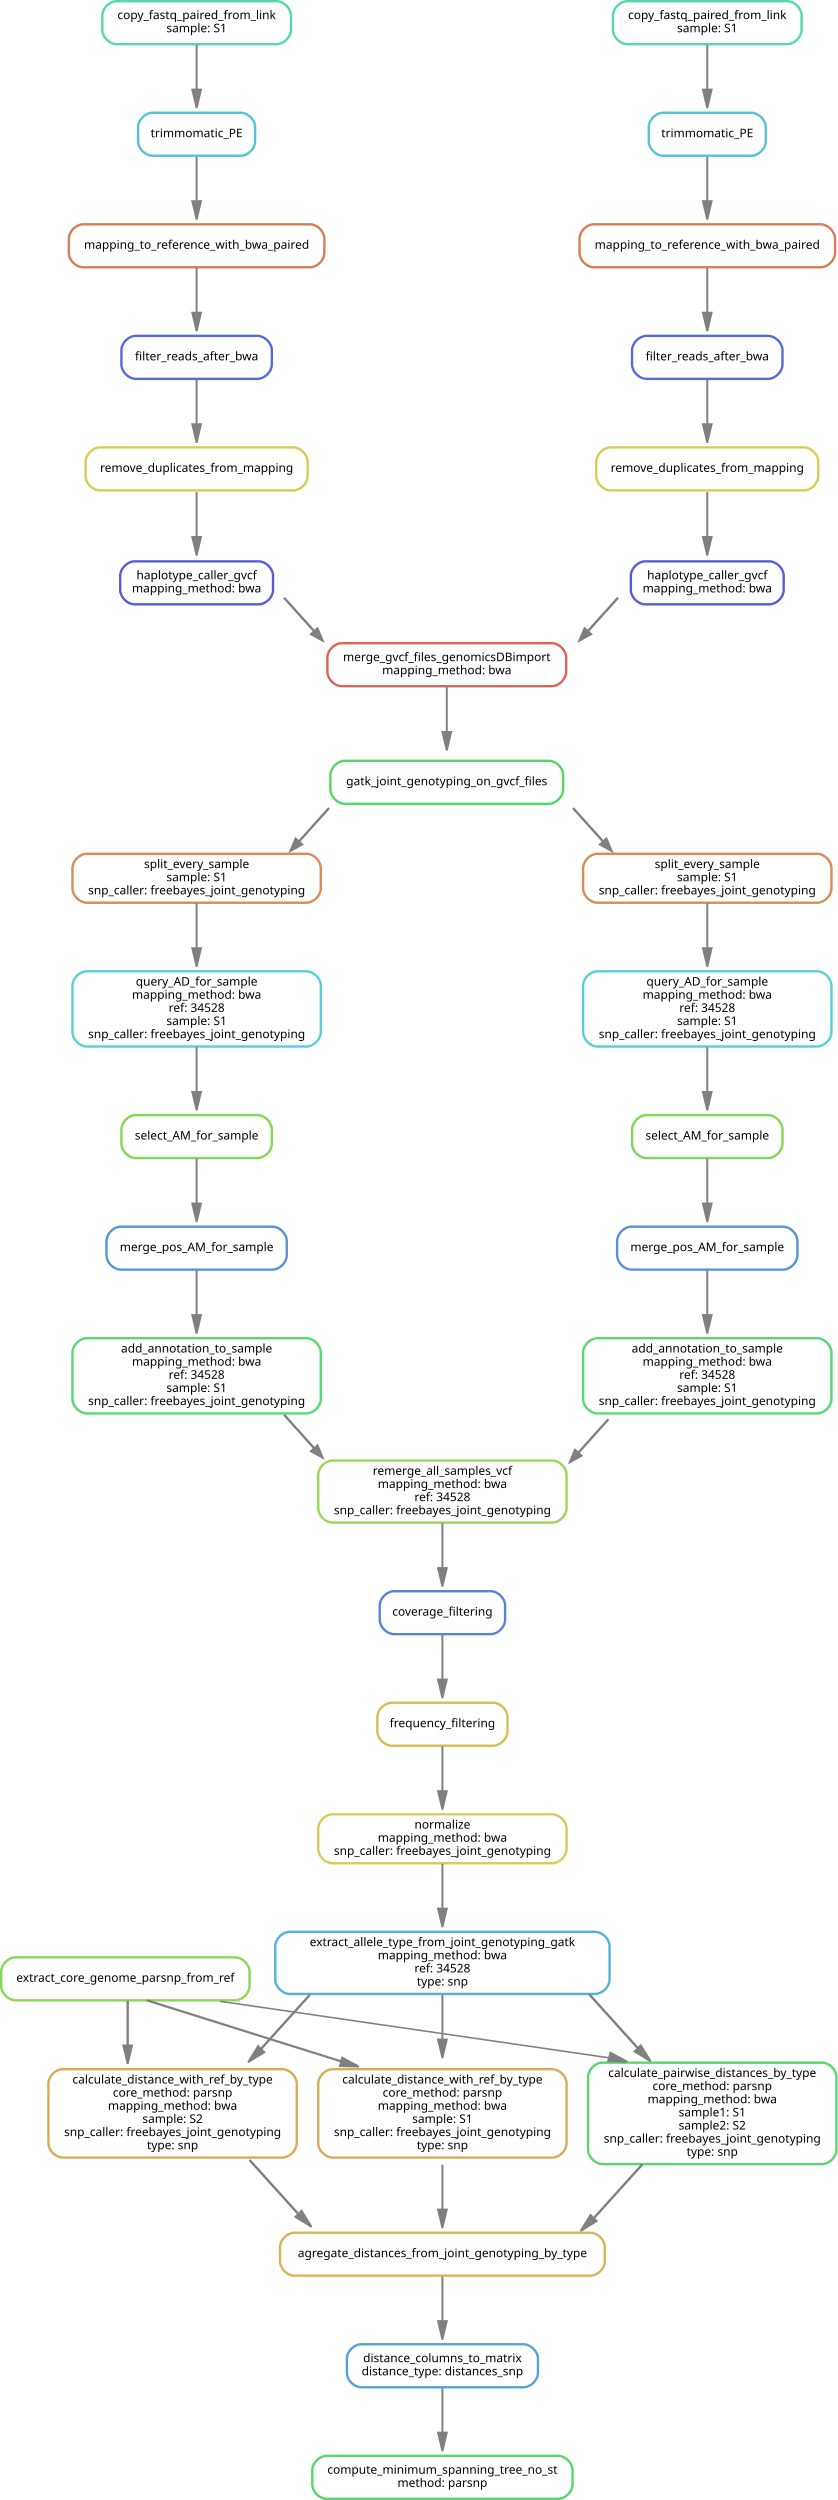
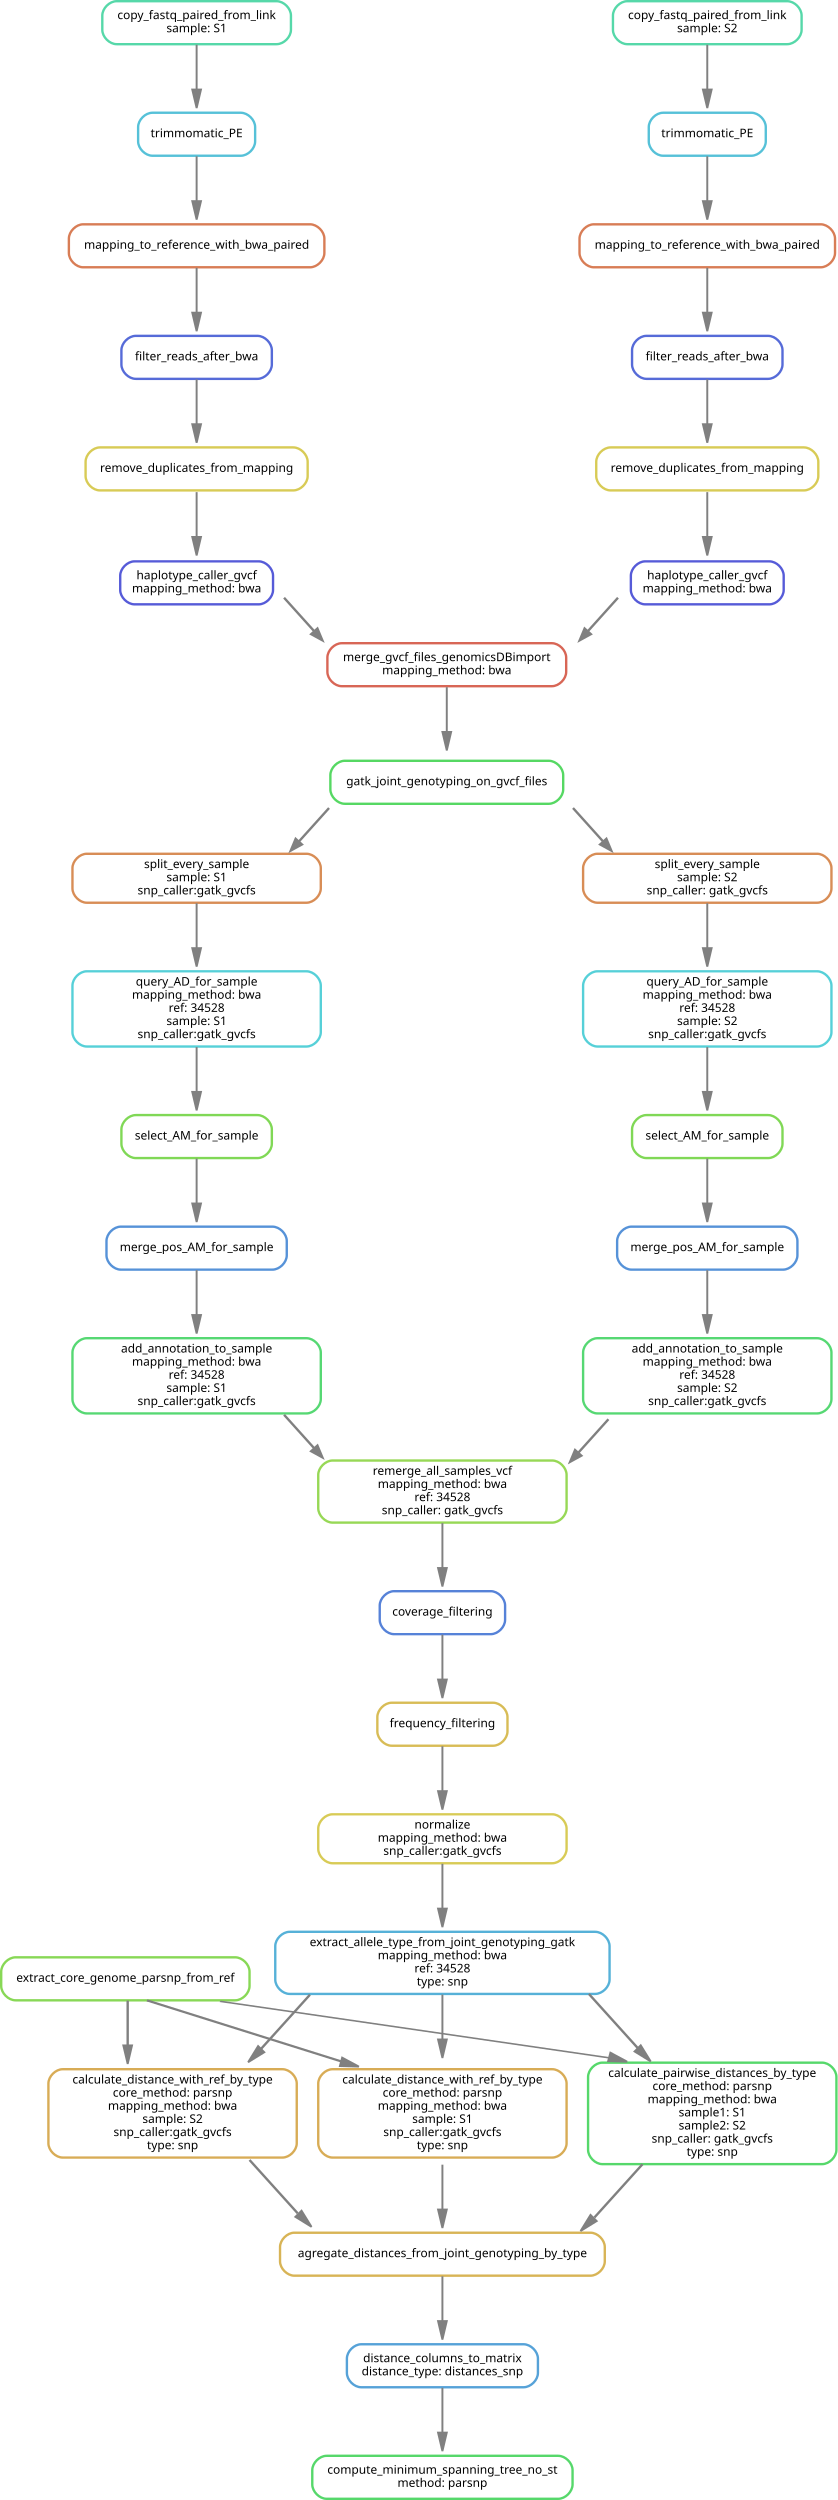
<svg xmlns="http://www.w3.org/2000/svg" width="701.543pt" height="2093.88pt" viewBox="0 0 701.543 2093.88" version="1.1" id="svg1270">
  <defs id="defs1274" />
  <g id="graph0" class="graph" transform="translate(-377.6335,2785.303)">
    <g id="node1" class="node" transform="translate(418.1762,-713.8581)">
      <path d="m 398,-108 c 0,0 -136,0 -136,0 -6,0 -12,6 -12,12 0,0 0,12 0,12 0,6 6,12 12,12 0,0 136,0 136,0 6,0 12,-6 12,-12 0,0 0,-12 0,-12 0,-6 -6,-12 -12,-12" id="path8" style="fill:none;stroke:#56a2d8;stroke-width:2" />
      <text x="330" y="-93" font-size="10.00" id="text10" style="font-size:10px;font-family:sans;text-anchor:middle">distance_columns_to_matrix</text>
      <text x="330" y="-82" font-size="10.00" id="text12" style="font-size:10px;font-family:sans;text-anchor:middle">distance_type: distances_snp</text>
    </g>
    <g id="node59" class="node" transform="translate(336.1762,-692.4229)">
      <path d="m 509,-36 c 0,0 -194,0 -194,0 -6,0 -12,6 -12,12 0,0 0,12 0,12 0,6 6,12 12,12 0,0 194,0 194,0 6,0 12,-6 12,-12 0,0 0,-12 0,-12 0,-6 -6,-12 -12,-12" id="path17" style="fill:none;stroke:#56d86b;stroke-width:2" />
      <text x="412" y="-21" font-size="10.00" id="text19" style="font-size:10px;font-family:sans;text-anchor:middle">compute_minimum_spanning_tree_no_st</text>
      <text x="412" y="-10" font-size="10.00" id="text21" style="font-size:10px;font-family:sans;text-anchor:middle">method: parsnp</text>
    </g>
    <g id="node61" class="node" transform="translate(51.17621,-92.66907)">
      <path d="m 786.164,-2055.433 c 0,0 -171,0 -171,0 -6,0 -12,6 -12,12 0,0 0,12 0,12 0,6 6,12 12,12 0,0 171,0 171,0 6,0 12,-6 12,-12 0,0 0,-12 0,-12 0,-6 -6,-12 -12,-12" id="path3101" style="fill:none;stroke:#56d863;stroke-width:2" />
      <text x="700.635" y="-2034.933" font-size="10.00" id="text3103" style="font-size:10px;font-family:sans;text-anchor:middle;stroke-width:1">gatk_joint_genotyping_on_gvcf_files</text>
    </g>
    <g id="node3" class="node" transform="translate(261.1762,-634.2984)">
      <path d="m 615,-533 c 0,0 -256,0 -256,0 -6,0 -12,6 -12,12 0,0 0,28 0,28 0,6 6,12 12,12 0,0 256,0 256,0 6,0 12,-6 12,-12 0,0 0,-28 0,-28 0,-6 -6,-12 -12,-12" id="path114" style="fill:none;stroke:#56b1d8;stroke-width:2" />
      <text x="487" y="-521" font-size="10.00" id="text116" style="font-size:10px;font-family:sans;text-anchor:middle">extract_allele_type_from_joint_genotyping_gatk</text>
      <text x="487" y="-510" font-size="10.00" id="text118" style="font-size:10px;font-family:sans;text-anchor:middle">mapping_method: bwa</text>
      <text x="487" y="-499" font-size="10.00" id="text120" style="font-size:10px;font-family:sans;text-anchor:middle">ref: 34528</text>
      <text x="487" y="-488" font-size="10.00" id="text122" style="font-size:10px;font-family:sans;text-anchor:middle">type: snp</text>
    </g>
    <g id="node4" class="node" transform="translate(246.6335,-772.9407)">
      <path d="m 328,-373 c 0,0 -184,0 -184,0 -6,0 -12,6 -12,12 0,0 0,12 0,12 0,6 6,12 12,12 0,0 184,0 184,0 6,0 12,-6 12,-12 0,0 0,-12 0,-12 0,-6 -6,-12 -12,-12" id="path143" style="fill:none;stroke:#88d856;stroke-width:2;stroke-miterlimit:4;stroke-dasharray:none;stroke-dashoffset:0" />
      <text x="236" y="-352.5" font-size="10.00" id="text145" style="font-size:10px;font-family:sans;text-anchor:middle">extract_core_genome_parsnp_from_ref</text>
    </g>
    <g id="node38" class="node" transform="translate(418.1762,-756.7284)">
      <path d="m 422,-295.5 c 0,0 -184,0 -184,0 -6,0 -12,6 -12,12 0,0 0,50 0,50 0,6 6,12 12,12 0,0 184,0 184,0 6,0 12,-6 12,-12 0,0 0,-50 0,-50 0,-6 -6,-12 -12,-12" id="path150" style="fill:none;stroke:#d8ac56;stroke-width:2" />
      <text x="330" y="-283.5" font-size="10.00" id="text152" style="font-size:10px;font-family:sans;text-anchor:middle">calculate_distance_with_ref_by_type</text>
      <text x="330" y="-272.5" font-size="10.00" id="text154" style="font-size:10px;font-family:sans;text-anchor:middle">core_method: parsnp</text>
      <text x="330" y="-261.5" font-size="10.00" id="text156" style="font-size:10px;font-family:sans;text-anchor:middle">mapping_method: bwa</text>
      <text x="330" y="-250.5" font-size="10.00" id="text158" style="font-size:10px;font-family:sans;text-anchor:middle">sample: S1</text>
-       <text x="330" y="-239.5" font-size="10.00" id="text160" style="font-size:10px;font-family:sans;text-anchor:middle">snp_caller: freebayes_joint_genotyping</text>
+       <text x="330" y="-239.5" font-size="10.00" id="text160" style="font-size:10px;font-family:sans;text-anchor:middle">snp_caller:gatk_gvcfs</text>
      <text x="330" y="-228.5" font-size="10.00" id="text162" style="font-size:10px;font-family:sans;text-anchor:middle">type: snp</text>
    </g>
    <g id="node51" class="node" transform="translate(418.1762,-756.7284)">
      <path d="m 196,-295.5 c 0,0 -184,0 -184,0 -6,0 -12,6 -12,12 0,0 0,50 0,50 0,6 6,12 12,12 0,0 184,0 184,0 6,0 12,-6 12,-12 0,0 0,-50 0,-50 0,-6 -6,-12 -12,-12" id="path174" style="fill:none;stroke:#d8ac56;stroke-width:2" />
      <text x="104" y="-283.5" font-size="10.00" id="text176" style="font-size:10px;font-family:sans;text-anchor:middle">calculate_distance_with_ref_by_type</text>
      <text x="104" y="-272.5" font-size="10.00" id="text178" style="font-size:10px;font-family:sans;text-anchor:middle">core_method: parsnp</text>
      <text x="104" y="-261.5" font-size="10.00" id="text180" style="font-size:10px;font-family:sans;text-anchor:middle">mapping_method: bwa</text>
      <text x="104" y="-250.5" font-size="10.00" id="text182" style="font-size:10px;font-family:sans;text-anchor:middle">sample: S2</text>
-       <text x="104" y="-239.5" font-size="10.00" id="text184" style="font-size:10px;font-family:sans;text-anchor:middle">snp_caller: freebayes_joint_genotyping</text>
+       <text x="104" y="-239.5" font-size="10.00" id="text184" style="font-size:10px;font-family:sans;text-anchor:middle">snp_caller:gatk_gvcfs</text>
      <text x="104" y="-228.5" font-size="10.00" id="text186" style="font-size:10px;font-family:sans;text-anchor:middle">type: snp</text>
    </g>
    <g id="node55" class="node" transform="translate(418.1762,-756.7284)">
      <path d="m 648,-301 c 0,0 -184,0 -184,0 -6,0 -12,6 -12,12 0,0 0,61 0,61 0,6 6,12 12,12 0,0 184,0 184,0 6,0 12,-6 12,-12 0,0 0,-61 0,-61 0,-6 -6,-12 -12,-12" id="path198" style="fill:none;stroke:#56d86b;stroke-width:2" />
      <text x="556" y="-289" font-size="10.00" id="text200" style="font-size:10px;font-family:sans;text-anchor:middle">calculate_pairwise_distances_by_type</text>
      <text x="556" y="-278" font-size="10.00" id="text202" style="font-size:10px;font-family:sans;text-anchor:middle">core_method: parsnp</text>
      <text x="556" y="-267" font-size="10.00" id="text204" style="font-size:10px;font-family:sans;text-anchor:middle">mapping_method: bwa</text>
      <text x="556" y="-256" font-size="10.00" id="text206" style="font-size:10px;font-family:sans;text-anchor:middle">sample1: S1</text>
      <text x="556" y="-245" font-size="10.00" id="text208" style="font-size:10px;font-family:sans;text-anchor:middle">sample2: S2</text>
-       <text x="556" y="-234" font-size="10.00" id="text210" style="font-size:10px;font-family:sans;text-anchor:middle">snp_caller: freebayes_joint_genotyping</text>
+       <text x="556" y="-234" font-size="10.00" id="text210" style="font-size:10px;font-family:sans;text-anchor:middle">snp_caller: gatk_gvcfs</text>
      <text x="556" y="-223" font-size="10.00" id="text212" style="font-size:10px;font-family:sans;text-anchor:middle">type: snp</text>
    </g>
    <g id="node28" class="node" transform="translate(86.17621,-511.7335)">
      <path d="m 754,-754 c 0,0 -184,0 -184,0 -6,0 -12,6 -12,12 0,0 0,17 0,17 0,6 6,12 12,12 0,0 184,0 184,0 6,0 12,-6 12,-12 0,0 0,-17 0,-17 0,-6 -6,-12 -12,-12" id="path319" style="fill:none;stroke:#d8cb56;stroke-width:2" />
      <text x="662" y="-742" font-size="10.00" id="text321" style="font-size:10px;font-family:sans;text-anchor:middle">normalize</text>
      <text x="662" y="-731" font-size="10.00" id="text323" style="font-size:10px;font-family:sans;text-anchor:middle">mapping_method: bwa</text>
-       <text x="662" y="-720" font-size="10.00" id="text325" style="font-size:10px;font-family:sans;text-anchor:middle">snp_caller: freebayes_joint_genotyping</text>
+       <text x="662" y="-720" font-size="10.00" id="text325" style="font-size:10px;font-family:sans;text-anchor:middle">snp_caller:gatk_gvcfs</text>
    </g>
    <g id="edge51" class="edge" transform="translate(46.73262,-1.062105)">
      </g>
    <g id="node9" class="node" transform="translate(86.17621,-432.039)">
      <path d="m 754,-1130 c 0,0 -184,0 -184,0 -6,0 -12,6 -12,12 0,0 0,28 0,28 0,6 6,12 12,12 0,0 184,0 184,0 6,0 12,-6 12,-12 0,0 0,-28 0,-28 0,-6 -6,-12 -12,-12" id="path365" style="fill:none;stroke:#97d856;stroke-width:2" />
      <text x="662" y="-1118" font-size="10.00" id="text367" style="font-size:10px;font-family:sans;text-anchor:middle">remerge_all_samples_vcf</text>
      <text x="662" y="-1107" font-size="10.00" id="text369" style="font-size:10px;font-family:sans;text-anchor:middle">mapping_method: bwa</text>
      <text x="662" y="-1096" font-size="10.00" id="text371" style="font-size:10px;font-family:sans;text-anchor:middle">ref: 34528</text>
-       <text x="662" y="-1085" font-size="10.00" id="text373" style="font-size:10px;font-family:sans;text-anchor:middle">snp_caller: freebayes_joint_genotyping</text>
+       <text x="662" y="-1085" font-size="10.00" id="text373" style="font-size:10px;font-family:sans;text-anchor:middle">snp_caller: gatk_gvcfs</text>
    </g>
    <g id="node46" class="node" transform="translate(86.17621,-410.6039)">
      <path d="m 702.5,-1042 c 0,0 -81,0 -81,0 -6,0 -12,6 -12,12 0,0 0,12 0,12 0,6 6,12 12,12 0,0 81,0 81,0 6,0 12,-6 12,-12 0,0 0,-12 0,-12 0,-6 -6,-12 -12,-12" id="path378" style="fill:none;stroke:#5682d8;stroke-width:2" />
      <text x="662" y="-1021.5" font-size="10.00" id="text380" style="font-size:10px;font-family:sans;text-anchor:middle">coverage_filtering</text>
    </g>
    <g id="node42" class="node" transform="translate(418.1762,-735.2933)">
      <path d="m 454,-180 c 0,0 -248,0 -248,0 -6,0 -12,6 -12,12 0,0 0,12 0,12 0,6 6,12 12,12 0,0 248,0 248,0 6,0 12,-6 12,-12 0,0 0,-12 0,-12 0,-6 -6,-12 -12,-12" id="path875" style="fill:none;stroke:#d8b456;stroke-width:2" />
      <text x="330" y="-159.5" font-size="10.00" id="text877" style="font-size:10px;font-family:sans;text-anchor:middle">agregate_distances_from_joint_genotyping_by_type</text>
    </g>
    <g id="node39" class="node" transform="translate(86.17621,-389.1687)">
      <path d="m 704.5,-970 c 0,0 -85,0 -85,0 -6,0 -12,6 -12,12 0,0 0,12 0,12 0,6 6,12 12,12 0,0 85,0 85,0 6,0 12,-6 12,-12 0,0 0,-12 0,-12 0,-6 -6,-12 -12,-12" id="path889" style="fill:none;stroke:#d8bc56;stroke-width:2" />
      <text x="662" y="-949.5" font-size="10.00" id="text891" style="font-size:10px;font-family:sans;text-anchor:middle">frequency_filtering</text>
    </g>
    <g id="node6" class="node" transform="translate(63.31612,-211.7894)">
      <path d="m 571,-1760 c 0,0 -184,0 -184,0 -6,0 -12,6 -12,12 0,0 0,39 0,39 0,6 6,12 12,12 0,0 184,0 184,0 6,0 12,-6 12,-12 0,0 0,-39 0,-39 0,-6 -6,-12 -12,-12" id="path267" style="fill:none;stroke:#56d0d8;stroke-width:2" />
      <text x="479" y="-1748" font-size="10.00" id="text269" style="font-size:10px;font-family:sans;text-anchor:middle">query_AD_for_sample</text>
      <text x="479" y="-1737" font-size="10.00" id="text271" style="font-size:10px;font-family:sans;text-anchor:middle">mapping_method: bwa</text>
      <text x="479" y="-1726" font-size="10.00" id="text273" style="font-size:10px;font-family:sans;text-anchor:middle">ref: 34528</text>
      <text x="479" y="-1715" font-size="10.00" id="text275" style="font-size:10px;font-family:sans;text-anchor:middle">sample: S1</text>
-       <text x="479" y="-1704" font-size="10.00" id="text277" style="font-size:10px;font-family:sans;text-anchor:middle">snp_caller: freebayes_joint_genotyping</text>
+       <text x="479" y="-1704" font-size="10.00" id="text277" style="font-size:10px;font-family:sans;text-anchor:middle">snp_caller:gatk_gvcfs</text>
    </g>
    <g id="node17" class="node" transform="translate(154.3161,-168.9189)">
      <path d="m 451.5,-1589 c 0,0 -127,0 -127,0 -6,0 -12,6 -12,12 0,0 0,12 0,12 0,6 6,12 12,12 0,0 127,0 127,0 6,0 12,-6 12,-12 0,0 0,-12 0,-12 0,-6 -6,-12 -12,-12" id="path282" style="fill:none;stroke:#5692d8;stroke-width:2" />
      <text x="388" y="-1568.5" font-size="10.00" id="text284" style="font-size:10px;font-family:sans;text-anchor:middle">merge_pos_AM_for_sample</text>
    </g>
    <g id="node22" class="node" transform="translate(63.31612,-190.3541)">
      <path d="m 530,-1661 c 0,0 -102,0 -102,0 -6,0 -12,6 -12,12 0,0 0,12 0,12 0,6 6,12 12,12 0,0 102,0 102,0 6,0 12,-6 12,-12 0,0 0,-12 0,-12 0,-6 -6,-12 -12,-12" id="path296" style="fill:none;stroke:#80d856;stroke-width:2" />
      <text x="479" y="-1640.5" font-size="10.00" id="text298" style="font-size:10px;font-family:sans;text-anchor:middle">select_AM_for_sample</text>
    </g>
    <g id="node24" class="node" transform="translate(89.31612,-291.4837)">
      <path d="m 545,-1373 c 0,0 -184,0 -184,0 -6,0 -12,6 -12,12 0,0 0,39 0,39 0,6 6,12 12,12 0,0 184,0 184,0 6,0 12,-6 12,-12 0,0 0,-39 0,-39 0,-6 -6,-12 -12,-12" id="path406" style="fill:none;stroke:#56d873;stroke-width:2" />
      <text x="453" y="-1361" font-size="10.00" id="text408" style="font-size:10px;font-family:sans;text-anchor:middle">add_annotation_to_sample</text>
      <text x="453" y="-1350" font-size="10.00" id="text410" style="font-size:10px;font-family:sans;text-anchor:middle">mapping_method: bwa</text>
      <text x="453" y="-1339" font-size="10.00" id="text412" style="font-size:10px;font-family:sans;text-anchor:middle">ref: 34528</text>
      <text x="453" y="-1328" font-size="10.00" id="text414" style="font-size:10px;font-family:sans;text-anchor:middle">sample: S1</text>
-       <text x="453" y="-1317" font-size="10.00" id="text416" style="font-size:10px;font-family:sans;text-anchor:middle">snp_caller: freebayes_joint_genotyping</text>
+       <text x="453" y="-1317" font-size="10.00" id="text416" style="font-size:10px;font-family:sans;text-anchor:middle">snp_caller:gatk_gvcfs</text>
    </g>
    <g id="node26" class="node" transform="translate(45.31612,-213.5616)">
      <path d="m 578,-2197 c 0,0 -162,0 -162,0 -6,0 -12,6 -12,12 0,0 0,12 0,12 0,6 6,12 12,12 0,0 162,0 162,0 6,0 12,-6 12,-12 0,0 0,-12 0,-12 0,-6 -6,-12 -12,-12" id="path706" style="fill:none;stroke:#d8cb56;stroke-width:2;stroke-miterlimit:4;stroke-dasharray:none" />
      <text x="497" y="-2176.5" font-size="10.00" id="text708" style="font-size:10px;font-family:sans;text-anchor:middle">remove_duplicates_from_mapping</text>
    </g>
    <g id="node44" class="node" transform="translate(-139.6839,-89.22462)">
      <path d="m 774,-1981 c 0,0 -184,0 -184,0 -6,0 -12,6 -12,12 0,0 0,17 0,17 0,6 6,12 12,12 0,0 184,0 184,0 6,0 12,-6 12,-12 0,0 0,-17 0,-17 0,-6 -6,-12 -12,-12" id="path931" style="fill:none;stroke:#d88d56;stroke-width:2" />
      <text x="682" y="-1969" font-size="10.00" id="text933" style="font-size:10px;font-family:sans;text-anchor:middle">split_every_sample</text>
      <text x="682" y="-1958" font-size="10.00" id="text935" style="font-size:10px;font-family:sans;text-anchor:middle">sample: S1</text>
-       <text x="682" y="-1947" font-size="10.00" id="text937" style="font-size:10px;font-family:sans;text-anchor:middle">snp_caller: freebayes_joint_genotyping</text>
+       <text x="682" y="-1947" font-size="10.00" id="text937" style="font-size:10px;font-family:sans;text-anchor:middle">snp_caller:gatk_gvcfs</text>
    </g>
    <g id="node34-5" class="node" transform="translate(-342.6839,-112.4321)" style="stroke-width:2;stroke-miterlimit:4;stroke-dasharray:none;stroke-dashoffset:0">
      <path d="m 980,-2485 c 0,0 -190,0 -190,0 -6,0 -12,6 -12,12 0,0 0,12 0,12 0,6 6,12 12,12 0,0 190,0 190,0 6,0 12,-6 12,-12 0,0 0,-12 0,-12 0,-6 -6,-12 -12,-12" id="path56-7" style="fill:none;stroke:#d87d56;stroke-width:2;stroke-miterlimit:4;stroke-dasharray:none;stroke-dashoffset:0" />
      <text x="885" y="-2464.5" font-size="10.00" id="text58-6" style="font-size:10px;font-family:sans;text-anchor:middle;stroke-width:2;stroke-miterlimit:4;stroke-dasharray:none;stroke-dashoffset:0">mapping_to_reference_with_bwa_paired</text>
    </g>
    <g id="node60-5" class="node" transform="translate(-377.6839,-162.9968)" style="stroke-width:2;stroke-miterlimit:4;stroke-dasharray:none;stroke-dashoffset:0">
      <path d="m 971,-2341 c 0,0 -102,0 -102,0 -6,0 -12,6 -12,12 0,0 0,12 0,12 0,6 6,12 12,12 0,0 102,0 102,0 6,0 12,-6 12,-12 0,0 0,-12 0,-12 0,-6 -6,-12 -12,-12" id="path84-9" style="fill:none;stroke:#566bd8;stroke-width:2;stroke-miterlimit:4;stroke-dasharray:none;stroke-dashoffset:0" />
      <text x="920" y="-2320.5" font-size="10.00" id="text86-3" style="font-size:10px;font-family:sans;text-anchor:middle;stroke-width:2;stroke-miterlimit:4;stroke-dasharray:none;stroke-dashoffset:0">filter_reads_after_bwa</text>
    </g>
    <g id="node18-7" class="node" transform="translate(-672.6839,-133.8673)">
      <path d="m 1252,-2557 c 0,0 -74,0 -74,0 -6,0 -12,6 -12,12 0,0 0,12 0,12 0,6 6,12 12,12 0,0 74,0 74,0 6,0 12,-6 12,-12 0,0 0,-12 0,-12 0,-6 -6,-12 -12,-12" id="path567-5" style="fill:none;stroke:#56c1d8;stroke-width:2;stroke-miterlimit:4;stroke-dasharray:none;stroke-dashoffset:0" />
      <text x="1215" y="-2536.5" font-size="10.00" id="text569-2" style="font-size:10px;font-family:sans;text-anchor:middle">trimmomatic_PE</text>
    </g>
    <g id="node49-3" class="node" transform="translate(-672.6839,-152.8025)">
      <path d="m 1282,-2631.5 c 0,0 -134,0 -134,0 -6,0 -12,6 -12,12 0,0 0,12 0,12 0,6 6,12 12,12 0,0 134,0 134,0 6,0 12,-6 12,-12 0,0 0,-12 0,-12 0,-6 -6,-12 -12,-12" id="path1030-7" style="fill:none;stroke:#56d8a9;stroke-width:2;stroke-miterlimit:4;stroke-dasharray:none" />
      <text x="1215" y="-2616.5" font-size="10.00" id="text1032-8" style="font-size:10px;font-family:sans;text-anchor:middle">copy_fastq_paired_from_link</text>
      <text x="1215" y="-2605.5" font-size="10.00" id="text1034-6" style="font-size:10px;font-family:sans;text-anchor:middle">sample: S1</text>
    </g>
    <g id="edge28" class="edge" transform="matrix(1,0,0,1.483866,-215.1839,-1466.226)" style="stroke-width:0.821">
      <path d="m 757.5,-863.697 c 0,7.714 0,16.985 0,25.585" id="path400" style="fill:none;stroke:#808080;stroke-width:1.642" />
      <polygon points="761,-838.104 757.5,-828.104 754,-838.104 " id="polygon402" style="fill:#808080;stroke:#808080;stroke-width:1.642" />
    </g>
    <g id="edge28-8" class="edge" transform="matrix(1,0,0,1.483866,-215.1839,-1372.79)" style="stroke-width:0.821">
      <path d="m 757.5,-863.697 c 0,7.714 0,16.985 0,25.585" id="path400-2" style="fill:none;stroke:#808080;stroke-width:1.642" />
      <polygon points="754,-838.104 761,-838.104 757.5,-828.104 " id="polygon402-8" style="fill:#808080;stroke:#808080;stroke-width:1.642" />
    </g>
    <g id="edge28-4" class="edge" transform="matrix(1,0,0,1.483866,-215.1839,-1279.355)" style="stroke-width:0.821">
      <path d="m 757.5,-863.697 c 0,7.714 0,16.985 0,25.585" id="path400-24" style="fill:none;stroke:#808080;stroke-width:1.642" />
      <polygon points="757.5,-828.104 754,-838.104 761,-838.104 " id="polygon402-0" style="fill:#808080;stroke:#808080;stroke-width:1.642" />
    </g>
    <g id="edge28-6" class="edge" transform="matrix(1,0,0,1.483866,-215.1839,-1185.92)" style="stroke-width:0.821">
      <path d="m 757.5,-863.697 c 0,7.714 0,16.985 0,25.585" id="path400-9" style="fill:none;stroke:#808080;stroke-width:1.642" />
      <polygon points="757.5,-828.104 754,-838.104 761,-838.104 " id="polygon402-9" style="fill:#808080;stroke:#808080;stroke-width:1.642" />
    </g>
    <g id="edge28-0" class="edge" transform="matrix(1,0,0,1.483866,-215.1839,-747.1476)" style="stroke-width:0.821">
      <path d="m 757.5,-863.697 c 0,7.714 0,16.985 0,25.585" id="path400-1" style="fill:none;stroke:#808080;stroke-width:1.642" />
      <polygon points="761,-838.104 757.5,-828.104 754,-838.104 " id="polygon402-3" style="fill:#808080;stroke:#808080;stroke-width:1.642" />
    </g>
    <g id="edge28-1" class="edge" transform="matrix(1,0,0,1.483866,-215.1839,-626.7124)" style="stroke-width:0.821">
      <path d="m 757.5,-863.697 c 0,7.714 0,16.985 0,25.585" id="path400-0" style="fill:none;stroke:#808080;stroke-width:1.642" />
      <polygon points="761,-838.104 757.5,-828.104 754,-838.104 " id="polygon402-34" style="fill:#808080;stroke:#808080;stroke-width:1.642" />
    </g>
    <g id="edge28-03" class="edge" transform="matrix(1,0,0,1.483866,-215.1839,-533.2772)" style="stroke-width:0.821">
      <path d="m 757.5,-863.697 c 0,7.714 0,16.985 0,25.585" id="path400-19" style="fill:none;stroke:#808080;stroke-width:1.642" />
      <polygon points="761,-838.104 757.5,-828.104 754,-838.104 " id="polygon402-6" style="fill:#808080;stroke:#808080;stroke-width:1.642" />
    </g>
    <g id="edge28-9" class="edge" transform="matrix(1,0,0,1.483866,-215.1839,-439.8419)" style="stroke-width:0.821">
      <path d="m 757.5,-863.697 c 0,7.714 0,16.985 0,25.585" id="path400-3" style="fill:none;stroke:#808080;stroke-width:1.642" />
      <polygon points="761,-838.104 757.5,-828.104 754,-838.104 " id="polygon402-80" style="fill:#808080;stroke:#808080;stroke-width:1.642" />
    </g>
    <g transform="translate(519.4705,-1996.974)" id="edge4" class="edge">
      <path style="fill:none;stroke:#808080;stroke-width:2" d="m 96.073,-287.697 c 7.629,8.477 16.95,18.833 25.303,28.114" id="path344" />
      <polygon style="fill:#808080;stroke:#808080;stroke-width:2" points="118.815,-257.196 124.018,-261.879 128.106,-252.104 " id="polygon346" />
    </g>
    <g transform="matrix(-1,0,0,1,749.2863,-1820.837)" id="edge4-2" class="edge">
      <path style="fill:none;stroke:#808080;stroke-width:2" d="m 96.073,-287.697 c 7.629,8.477 16.95,18.833 25.303,28.114" id="path344-7" />
      <polygon style="fill:#808080;stroke:#808080;stroke-width:2" points="124.018,-261.879 128.106,-252.104 118.815,-257.196 " id="polygon346-5" />
    </g>
    <g transform="translate(519.4705,-1312.651)" id="edge4-6" class="edge">
      <path style="fill:none;stroke:#808080;stroke-width:2" d="m 96.073,-287.697 c 7.629,8.477 16.95,18.833 25.303,28.114" id="path344-8" />
      <polygon style="fill:#808080;stroke:#808080;stroke-width:2" points="128.106,-252.104 118.815,-257.196 124.018,-261.879 " id="polygon346-7" />
    </g>
    <g id="edge28-0-2" class="edge" transform="matrix(1,0,0,1.483866,-9.32376,-227.9621)" style="stroke-width:0.821">
      <path d="m 757.5,-863.697 c 0,7.714 0,16.985 0,25.585" id="path400-1-2" style="fill:none;stroke:#808080;stroke-width:1.642" />
      <polygon points="761,-838.104 757.5,-828.104 754,-838.104 " id="polygon402-3-9" style="fill:#808080;stroke:#808080;stroke-width:1.642" />
    </g>
    <g id="edge28-0-9" class="edge" transform="matrix(1,0,0,1.483866,-9.32376,-134.5269)" style="stroke-width:0.821">
      <path d="m 757.5,-863.697 c 0,7.714 0,16.985 0,25.585" id="path400-1-0" style="fill:none;stroke:#808080;stroke-width:1.642" />
      <polygon points="761,-838.104 757.5,-828.104 754,-838.104 " id="polygon402-3-2" style="fill:#808080;stroke:#808080;stroke-width:1.642" />
    </g>
    <g id="edge28-0-7" class="edge" transform="matrix(1,0,0,1.483866,-9.32376,-41.09178)" style="stroke-width:0.821">
      <path d="m 757.5,-863.697 c 0,7.714 0,16.985 0,25.585" id="path400-1-3" style="fill:none;stroke:#808080;stroke-width:1.642" />
      <polygon points="761,-838.104 757.5,-828.104 754,-838.104 " id="polygon402-3-21" style="fill:#808080;stroke:#808080;stroke-width:1.642" />
    </g>
    <g id="edge28-0-5" class="edge" transform="matrix(1,0,0,1.483866,-9.32376,57.34343)" style="stroke-width:0.821">
      <path d="m 757.5,-863.697 c 0,7.714 0,16.985 0,25.585" id="path400-1-9" style="fill:none;stroke:#808080;stroke-width:1.642" />
      <polygon points="761,-838.104 757.5,-828.104 754,-838.104 " id="polygon402-3-1" style="fill:#808080;stroke:#808080;stroke-width:1.642" />
    </g>
    <g id="edge28-0-0" class="edge" transform="matrix(1,0,0,1.483866,-9.32376,402.7837)" style="stroke-width:0.821">
      <path d="m 757.5,-863.697 c 0,7.714 0,16.985 0,25.585" id="path400-1-29" style="fill:none;stroke:#808080;stroke-width:1.642" />
      <polygon points="761,-838.104 757.5,-828.104 754,-838.104 " id="polygon402-3-6" style="fill:#808080;stroke:#808080;stroke-width:1.642" />
    </g>
    <g id="edge28-0-1" class="edge" transform="matrix(1,0,0,1.483866,-9.32376,496.2188)" style="stroke-width:0.821">
      <path d="m 757.5,-863.697 c 0,7.714 0,16.985 0,25.585" id="path400-1-4" style="fill:none;stroke:#808080;stroke-width:1.642" />
      <polygon points="761,-838.104 757.5,-828.104 754,-838.104 " id="polygon402-3-22" style="fill:#808080;stroke:#808080;stroke-width:1.642" />
    </g>
    <g id="edge28-0-8" class="edge" transform="matrix(1,0,0,1.483866,-9.32376,309.3485)" style="stroke-width:0.821">
      <path d="m 757.5,-863.697 c 0,7.714 0,16.985 0,25.585" id="path400-1-04" style="fill:none;stroke:#808080;stroke-width:1.642" />
      <polygon points="754,-838.104 761,-838.104 757.5,-828.104 " id="polygon402-3-8" style="fill:#808080;stroke:#808080;stroke-width:1.642" />
    </g>
    <g id="g4833" transform="translate(0,-19.84425)">
      <g style="stroke-width:0.821" transform="matrix(1,0,0,1.483866,-9.32376,186.7576)" class="edge" id="edge28-0-4">
        <path style="fill:none;stroke:#808080;stroke-width:1.642" id="path400-1-07" d="m 757.5,-863.697 c 0,7.714 0,16.985 0,25.585" />
        <polygon style="fill:#808080;stroke:#808080;stroke-width:1.642" id="polygon402-3-5" points="761,-838.104 757.5,-828.104 754,-838.104 " />
      </g>
    </g>
    <path style="fill:none;stroke:#808080;stroke-width:2" id="path400-1-9-3" d="m 484.568,-1109.723 c 0,11.447 0,25.203 0,37.965" />
    <polygon style="fill:#808080;stroke:#808080;stroke-width:1.642" id="polygon402-3-1-4" points="757.5,-828.104 754,-838.104 761,-838.104 " transform="matrix(1,0,0,1.483866,-272.9317,171.8882)" />
    <polygon style="fill:#808080;stroke:#808080;stroke-width:1.642" id="polygon402-3-1-4-1" points="754,-838.104 761,-838.104 757.5,-828.104 " transform="matrix(0.258819,-0.9659258,1.433305,0.3840528,1668.87,-4.736333)" />
    <g id="g5495">
      <path id="path344-7-0" d="m 637.233,-1094.778 c -12.326,13.652 -27.385,30.329 -40.881,45.275" style="fill:none;stroke:#808080;stroke-width:2" transform="translate(0,-19.84423)" />
      <polygon transform="matrix(0.7071068,0.7071068,-1.049252,1.049252,-818.914,-724.9894)" points="757.5,-828.104 754,-838.104 761,-838.104 " id="polygon402-3-1-4-9" style="fill:#808080;stroke:#808080;stroke-width:1.642" />
    </g>
    <g id="g5529" transform="translate(-19.90207)">
      <g class="edge" id="edge4-6-2" transform="matrix(1.59471,0,0,1.589671,453.3231,-518.8646)" style="stroke-width:0.628">
        <path id="path344-8-5" d="m 96.073,-287.697 c 7.629,8.477 16.95,18.833 25.303,28.114" style="fill:none;stroke:#808080;stroke-width:1.256" />
      </g>
      <polygon transform="matrix(0.7071068,-0.7071067,1.049252,1.049252,991.5571,484.1617)" points="761,-838.104 757.5,-828.104 754,-838.104 " id="polygon402-3-1-4-9-6" style="fill:#808080;stroke:#808080;stroke-width:1.642" />
    </g>
    <g id="g5427" transform="matrix(0.739785,-0.6211181,0.739785,0.6211181,944.7839,-61.86041)" style="stroke-width:1.043">
      <g style="stroke-width:0.856" transform="matrix(1,0,0,1.483866,-199.6465,165.5155)" class="edge" id="edge28-0-5-2-9">
        <g transform="matrix(1.467232,0.9887902,-1.48798,1.002772,-809.2446,-1495.597)" id="edge21" class="edge" style="stroke-width:0.41">
          <path style="fill:none;stroke:#808080;stroke-width:0.998" d="m 839.12,-215.88 c 23.409,8.64 52.467,19.366 77.749,28.697" id="path449" />
        </g>
      </g>
    </g>
    <g transform="matrix(-1,0,0,1,1508.09,-0.6424204)" id="g5495-2">
      <path id="path344-7-0-1" d="m 637.233,-1094.778 c -12.326,13.652 -27.385,30.329 -40.881,45.275" style="fill:none;stroke:#808080;stroke-width:2" transform="translate(0,-19.84423)" />
      <polygon transform="matrix(0.7071068,0.7071068,-1.049252,1.049252,-818.914,-724.9894)" points="754,-838.104 761,-838.104 757.5,-828.104 " id="polygon402-3-1-4-9-2" style="fill:#808080;stroke:#808080;stroke-width:1.642" />
    </g>
    <g transform="matrix(-1,0,0,1,1522.312,3.525772)" id="g5529-0">
      <g class="edge" id="edge4-6-2-7" transform="matrix(1.59471,0,0,1.589671,453.3231,-518.8646)" style="stroke-width:0.628">
        <path id="path344-8-5-1" d="m 96.073,-287.697 c 7.629,8.477 16.95,18.833 25.303,28.114" style="fill:none;stroke:#808080;stroke-width:1.256" />
      </g>
      <polygon transform="matrix(0.7071068,-0.7071067,1.049252,1.049252,991.5571,484.1617)" points="754,-838.104 761,-838.104 757.5,-828.104 " id="polygon402-3-1-4-9-6-1" style="fill:#808080;stroke:#808080;stroke-width:1.642" />
    </g>
    <g id="g5427-9" transform="matrix(1.442018,-0.5596208,1.442018,0.5596208,1427.566,-164.8319)" style="stroke-width:0.787">
      <g style="stroke-width:0.646" transform="matrix(1,0,0,1.483866,-199.6465,165.5155)" class="edge" id="edge28-0-5-2-9-0">
        <g transform="matrix(1.467232,0.9887902,-1.48798,1.002772,-809.2446,-1495.597)" id="edge21-6" class="edge" style="stroke-width:0.309">
          <path style="fill:none;stroke:#808080;stroke-width:0.753" d="m 839.12,-215.88 c 23.409,8.64 52.467,19.366 77.749,28.697" id="path449-7" />
        </g>
      </g>
    </g>
    <polygon style="fill:#808080;stroke:#808080;stroke-width:1.642" id="polygon402-3-1-4-1-4" points="757.5,-828.104 754,-838.104 761,-838.104 " transform="matrix(0.258819,-0.9659258,1.433305,0.3840528,1893.546,-8.876275)" />
    <g id="node51-3" class="node" transform="translate(74.81612,25.86715)">
      <path d="m 519.5,-2341 c 0,0 -104,0 -104,0 -6,0 -12,6 -12,12 0,0 0,12 0,12 0,6 6,12 12,12 0,0 104,0 104,0 6,0 12,-6 12,-12 0,0 0,-12 0,-12 0,-6 -6,-12 -12,-12" id="path3051" style="fill:none;stroke:#565bd8;stroke-width:2" />
      <text x="467.5" y="-2326" font-size="10.00" id="text3053" style="font-size:10px;font-family:sans;text-anchor:middle">haplotype_caller_gvcf</text>
      <text x="467.5" y="-2315" font-size="10.00" id="text3055" style="font-size:10px;font-family:sans;text-anchor:middle">mapping_method: bwa</text>
    </g>
    <g id="node5" class="node" transform="translate(29.34003,-121.5772)">
      <path d="m 810.5,-2125 c 0,0 -176,0 -176,0 -6,0 -12,6 -12,12 0,0 0,12 0,12 0,6 6,12 12,12 0,0 176,0 176,0 6,0 12,-6 12,-12 0,0 0,-12 0,-12 0,-6 -6,-12 -12,-12" id="path2947" style="fill:none;stroke:#d86656;stroke-width:2" />
      <text x="722.5" y="-2110" font-size="10.00" id="text2949" style="font-size:10px;font-family:sans;text-anchor:middle">merge_gvcf_files_genomicsDBimport</text>
      <text x="722.5" y="-2099" font-size="10.00" id="text2951" style="font-size:10px;font-family:sans;text-anchor:middle">mapping_method: bwa</text>
    </g>
    <g id="edge28-6-6" class="edge" transform="matrix(0.9999999,0,0,1.483866,-5.659929,-928.2018)" style="stroke-width:0.821">
      <path d="m 757.5,-863.697 c 0,7.714 0,16.985 0,25.585" id="path400-9-9" style="fill:none;stroke:#808080;stroke-width:1.642" />
      <polygon points="757.5,-828.104 754,-838.104 761,-838.104 " id="polygon402-9-1" style="fill:#808080;stroke:#808080;stroke-width:1.642" />
    </g>
    <g id="edge28-6-2" class="edge" transform="matrix(0.9999999,0,0,1.483866,-215.1838,-1091.513)" style="stroke-width:0.821">
      <path d="m 757.5,-863.697 c 0,7.714 0,16.985 0,25.585" id="path400-9-0" style="fill:none;stroke:#808080;stroke-width:1.642" />
      <polygon points="757.5,-828.104 754,-838.104 761,-838.104 " id="polygon402-9-9" style="fill:#808080;stroke:#808080;stroke-width:1.642" />
    </g>
    <g id="g7267" transform="translate(0,-12.90101)">
      <g transform="translate(491.0117,-198.8884)" class="node" id="node6-3">
        <path style="fill:none;stroke:#56d0d8;stroke-width:2" id="path267-0" d="m 571,-1760 c 0,0 -184,0 -184,0 -6,0 -12,6 -12,12 0,0 0,39 0,39 0,6 6,12 12,12 0,0 184,0 184,0 6,0 12,-6 12,-12 0,0 0,-39 0,-39 0,-6 -6,-12 -12,-12" />
        <text style="font-size:10px;font-family:sans;text-anchor:middle" id="text269-6" font-size="10.00" y="-1748" x="479">query_AD_for_sample</text>
        <text style="font-size:10px;font-family:sans;text-anchor:middle" id="text271-2" font-size="10.00" y="-1737" x="479">mapping_method: bwa</text>
        <text style="font-size:10px;font-family:sans;text-anchor:middle" id="text273-6" font-size="10.00" y="-1726" x="479">ref: 34528</text>
-         <text style="font-size:10px;font-family:sans;text-anchor:middle" id="text275-1" font-size="10.00" y="-1715" x="479">sample: S1</text>
-         <text style="font-size:10px;font-family:sans;text-anchor:middle" id="text277-8" font-size="10.00" y="-1704" x="479">snp_caller: freebayes_joint_genotyping</text>
+         <text style="font-size:10px;font-family:sans;text-anchor:middle" id="text275-1" font-size="10.00" y="-1715" x="479">sample: S2</text>
+         <text style="font-size:10px;font-family:sans;text-anchor:middle" id="text277-8" font-size="10.00" y="-1704" x="479">snp_caller:gatk_gvcfs</text>
      </g>
      <g transform="translate(582.0117,-156.0179)" class="node" id="node17-7">
        <path style="fill:none;stroke:#5692d8;stroke-width:2" id="path282-2" d="m 451.5,-1589 c 0,0 -127,0 -127,0 -6,0 -12,6 -12,12 0,0 0,12 0,12 0,6 6,12 12,12 0,0 127,0 127,0 6,0 12,-6 12,-12 0,0 0,-12 0,-12 0,-6 -6,-12 -12,-12" />
        <text style="font-size:10px;font-family:sans;text-anchor:middle" id="text284-0" font-size="10.00" y="-1568.5" x="388">merge_pos_AM_for_sample</text>
      </g>
      <g transform="translate(491.0117,-177.4532)" class="node" id="node22-2">
        <path style="fill:none;stroke:#80d856;stroke-width:2" id="path296-7" d="m 530,-1661 c 0,0 -102,0 -102,0 -6,0 -12,6 -12,12 0,0 0,12 0,12 0,6 6,12 12,12 0,0 102,0 102,0 6,0 12,-6 12,-12 0,0 0,-12 0,-12 0,-6 -6,-12 -12,-12" />
        <text style="font-size:10px;font-family:sans;text-anchor:middle" id="text298-5" font-size="10.00" y="-1640.5" x="479">select_AM_for_sample</text>
      </g>
      <g transform="translate(517.0117,-278.5826)" class="node" id="node24-9">
        <path style="fill:none;stroke:#56d873;stroke-width:2" id="path406-2" d="m 545,-1373 c 0,0 -184,0 -184,0 -6,0 -12,6 -12,12 0,0 0,39 0,39 0,6 6,12 12,12 0,0 184,0 184,0 6,0 12,-6 12,-12 0,0 0,-39 0,-39 0,-6 -6,-12 -12,-12" />
        <text style="font-size:10px;font-family:sans;text-anchor:middle" id="text408-8" font-size="10.00" y="-1361" x="453">add_annotation_to_sample</text>
        <text style="font-size:10px;font-family:sans;text-anchor:middle" id="text410-9" font-size="10.00" y="-1350" x="453">mapping_method: bwa</text>
        <text style="font-size:10px;font-family:sans;text-anchor:middle" id="text412-7" font-size="10.00" y="-1339" x="453">ref: 34528</text>
-         <text style="font-size:10px;font-family:sans;text-anchor:middle" id="text414-3" font-size="10.00" y="-1328" x="453">sample: S1</text>
-         <text style="font-size:10px;font-family:sans;text-anchor:middle" id="text416-6" font-size="10.00" y="-1317" x="453">snp_caller: freebayes_joint_genotyping</text>
+         <text style="font-size:10px;font-family:sans;text-anchor:middle" id="text414-3" font-size="10.00" y="-1328" x="453">sample: S2</text>
+         <text style="font-size:10px;font-family:sans;text-anchor:middle" id="text416-6" font-size="10.00" y="-1317" x="453">snp_caller:gatk_gvcfs</text>
      </g>
      <g transform="translate(473.0117,-200.6606)" class="node" id="node26-1">
        <path style="fill:none;stroke:#d8cb56;stroke-width:2;stroke-miterlimit:4;stroke-dasharray:none" id="path706-9" d="m 578,-2197 c 0,0 -162,0 -162,0 -6,0 -12,6 -12,12 0,0 0,12 0,12 0,6 6,12 12,12 0,0 162,0 162,0 6,0 12,-6 12,-12 0,0 0,-12 0,-12 0,-6 -6,-12 -12,-12" />
        <text style="font-size:10px;font-family:sans;text-anchor:middle" id="text708-3" font-size="10.00" y="-2176.5" x="497">remove_duplicates_from_mapping</text>
      </g>
      <g transform="translate(288.0117,-76.3236)" class="node" id="node44-1">
        <path style="fill:none;stroke:#d88d56;stroke-width:2" id="path931-4" d="m 774,-1981 c 0,0 -184,0 -184,0 -6,0 -12,6 -12,12 0,0 0,17 0,17 0,6 6,12 12,12 0,0 184,0 184,0 6,0 12,-6 12,-12 0,0 0,-17 0,-17 0,-6 -6,-12 -12,-12" />
        <text style="font-size:10px;font-family:sans;text-anchor:middle" id="text933-7" font-size="10.00" y="-1969" x="682">split_every_sample</text>
-         <text style="font-size:10px;font-family:sans;text-anchor:middle" id="text935-8" font-size="10.00" y="-1958" x="682">sample: S1</text>
-         <text style="font-size:10px;font-family:sans;text-anchor:middle" id="text937-4" font-size="10.00" y="-1947" x="682">snp_caller: freebayes_joint_genotyping</text>
+         <text style="font-size:10px;font-family:sans;text-anchor:middle" id="text935-8" font-size="10.00" y="-1958" x="682">sample: S2</text>
+         <text style="font-size:10px;font-family:sans;text-anchor:middle" id="text937-4" font-size="10.00" y="-1947" x="682">snp_caller: gatk_gvcfs</text>
      </g>
      <g style="stroke-width:2;stroke-miterlimit:4;stroke-dasharray:none;stroke-dashoffset:0" transform="translate(85.01166,-99.53108)" class="node" id="node34-5-5">
        <path style="fill:none;stroke:#d87d56;stroke-width:2;stroke-miterlimit:4;stroke-dasharray:none;stroke-dashoffset:0" id="path56-7-3" d="m 980,-2485 c 0,0 -190,0 -190,0 -6,0 -12,6 -12,12 0,0 0,12 0,12 0,6 6,12 12,12 0,0 190,0 190,0 6,0 12,-6 12,-12 0,0 0,-12 0,-12 0,-6 -6,-12 -12,-12" />
        <text style="font-size:10px;font-family:sans;text-anchor:middle;stroke-width:2;stroke-miterlimit:4;stroke-dasharray:none;stroke-dashoffset:0" id="text58-6-6" font-size="10.00" y="-2464.5" x="885">mapping_to_reference_with_bwa_paired</text>
      </g>
      <g style="stroke-width:2;stroke-miterlimit:4;stroke-dasharray:none;stroke-dashoffset:0" transform="translate(50.01171,-150.0959)" class="node" id="node60-5-1">
        <path style="fill:none;stroke:#566bd8;stroke-width:2;stroke-miterlimit:4;stroke-dasharray:none;stroke-dashoffset:0" id="path84-9-6" d="m 971,-2341 c 0,0 -102,0 -102,0 -6,0 -12,6 -12,12 0,0 0,12 0,12 0,6 6,12 12,12 0,0 102,0 102,0 6,0 12,-6 12,-12 0,0 0,-12 0,-12 0,-6 -6,-12 -12,-12" />
        <text style="font-size:10px;font-family:sans;text-anchor:middle;stroke-width:2;stroke-miterlimit:4;stroke-dasharray:none;stroke-dashoffset:0" id="text86-3-3" font-size="10.00" y="-2320.5" x="920">filter_reads_after_bwa</text>
      </g>
      <g transform="translate(-244.9883,-120.9663)" class="node" id="node18-7-2">
        <path style="fill:none;stroke:#56c1d8;stroke-width:2;stroke-miterlimit:4;stroke-dasharray:none;stroke-dashoffset:0" id="path567-5-6" d="m 1252,-2557 c 0,0 -74,0 -74,0 -6,0 -12,6 -12,12 0,0 0,12 0,12 0,6 6,12 12,12 0,0 74,0 74,0 6,0 12,-6 12,-12 0,0 0,-12 0,-12 0,-6 -6,-12 -12,-12" />
        <text style="font-size:10px;font-family:sans;text-anchor:middle" id="text569-2-1" font-size="10.00" y="-2536.5" x="1215">trimmomatic_PE</text>
      </g>
      <g transform="translate(-244.9883,-139.9016)" class="node" id="node49-3-5">
        <path style="fill:none;stroke:#56d8a9;stroke-width:2;stroke-miterlimit:4;stroke-dasharray:none" id="path1030-7-4" d="m 1282,-2631.5 c 0,0 -134,0 -134,0 -6,0 -12,6 -12,12 0,0 0,12 0,12 0,6 6,12 12,12 0,0 134,0 134,0 6,0 12,-6 12,-12 0,0 0,-12 0,-12 0,-6 -6,-12 -12,-12" />
        <text style="font-size:10px;font-family:sans;text-anchor:middle" id="text1032-8-7" font-size="10.00" y="-2616.5" x="1215">copy_fastq_paired_from_link</text>
-         <text style="font-size:10px;font-family:sans;text-anchor:middle" id="text1034-6-6" font-size="10.00" y="-2605.5" x="1215">sample: S1</text>
+         <text style="font-size:10px;font-family:sans;text-anchor:middle" id="text1034-6-6" font-size="10.00" y="-2605.5" x="1215">sample: S2</text>
      </g>
      <g style="stroke-width:0.821" transform="matrix(1,0,0,1.483866,212.5117,-1453.324)" class="edge" id="edge28-5">
        <path style="fill:none;stroke:#808080;stroke-width:1.642" id="path400-37" d="m 757.5,-863.697 c 0,7.714 0,16.985 0,25.585" />
        <polygon style="fill:#808080;stroke:#808080;stroke-width:1.642" id="polygon402-4" points="757.5,-828.104 754,-838.104 761,-838.104 " />
      </g>
      <g style="stroke-width:0.821" transform="matrix(0.9999999,0,0,1.483866,212.5117,-1359.889)" class="edge" id="edge28-8-5">
        <path style="fill:none;stroke:#808080;stroke-width:1.642" id="path400-2-5" d="m 757.5,-863.697 c 0,7.714 0,16.985 0,25.585" />
        <polygon style="fill:#808080;stroke:#808080;stroke-width:1.642" id="polygon402-8-4" points="761,-838.104 757.5,-828.104 754,-838.104 " />
      </g>
      <g style="stroke-width:0.821" transform="matrix(0.9999999,0,0,1.483866,212.5117,-1266.454)" class="edge" id="edge28-4-7">
        <path style="fill:none;stroke:#808080;stroke-width:1.642" id="path400-24-4" d="m 757.5,-863.697 c 0,7.714 0,16.985 0,25.585" />
        <polygon style="fill:#808080;stroke:#808080;stroke-width:1.642" id="polygon402-0-3" points="754,-838.104 761,-838.104 757.5,-828.104 " />
      </g>
      <g style="stroke-width:0.821" transform="matrix(0.9999999,0,0,1.483866,212.5117,-1173.019)" class="edge" id="edge28-6-0">
        <path style="fill:none;stroke:#808080;stroke-width:1.642" id="path400-9-6" d="m 757.5,-863.697 c 0,7.714 0,16.985 0,25.585" />
        <polygon style="fill:#808080;stroke:#808080;stroke-width:1.642" id="polygon402-9-8" points="754,-838.104 761,-838.104 757.5,-828.104 " />
      </g>
      <g style="stroke-width:0.821" transform="matrix(0.9999999,0,0,1.483866,212.5117,-734.2466)" class="edge" id="edge28-0-84">
        <path style="fill:none;stroke:#808080;stroke-width:1.642" id="path400-1-1" d="m 757.5,-863.697 c 0,7.714 0,16.985 0,25.585" />
        <polygon style="fill:#808080;stroke:#808080;stroke-width:1.642" id="polygon402-3-4" points="757.5,-828.104 754,-838.104 761,-838.104 " />
      </g>
      <g style="stroke-width:0.821" transform="matrix(0.9999999,0,0,1.483866,212.5117,-613.8114)" class="edge" id="edge28-1-9">
        <path style="fill:none;stroke:#808080;stroke-width:1.642" id="path400-0-0" d="m 757.5,-863.697 c 0,7.714 0,16.985 0,25.585" />
        <polygon style="fill:#808080;stroke:#808080;stroke-width:1.642" id="polygon402-34-6" points="757.5,-828.104 754,-838.104 761,-838.104 " />
      </g>
      <g style="stroke-width:0.821" transform="matrix(0.9999999,0,0,1.483866,212.5117,-520.3762)" class="edge" id="edge28-03-8">
        <path style="fill:none;stroke:#808080;stroke-width:1.642" id="path400-19-2" d="m 757.5,-863.697 c 0,7.714 0,16.985 0,25.585" />
        <polygon style="fill:#808080;stroke:#808080;stroke-width:1.642" id="polygon402-6-6" points="757.5,-828.104 754,-838.104 761,-838.104 " />
      </g>
      <g style="stroke-width:0.821" transform="matrix(0.9999999,0,0,1.483866,212.5117,-426.941)" class="edge" id="edge28-9-6">
        <path style="fill:none;stroke:#808080;stroke-width:1.642" id="path400-3-9" d="m 757.5,-863.697 c 0,7.714 0,16.985 0,25.585" />
        <polygon style="fill:#808080;stroke:#808080;stroke-width:1.642" id="polygon402-80-5" points="757.5,-828.104 754,-838.104 761,-838.104 " />
      </g>
      <g class="edge" id="edge4-0" transform="matrix(-1,0,0,1,991.2949,-1984.073)">
        <path id="path344-87" d="m 96.073,-287.697 c 7.629,8.477 16.95,18.833 25.303,28.114" style="fill:none;stroke:#808080;stroke-width:2" />
        <polygon id="polygon346-1" points="118.815,-257.196 124.018,-261.879 128.106,-252.104 " style="fill:#808080;stroke:#808080;stroke-width:2" />
      </g>
      <g class="edge" id="edge4-2-7" transform="translate(761.4791,-1807.936)">
        <path id="path344-7-7" d="m 96.073,-287.697 c 7.629,8.477 16.95,18.833 25.303,28.114" style="fill:none;stroke:#808080;stroke-width:2" />
        <polygon id="polygon346-5-2" points="124.018,-261.879 128.106,-252.104 118.815,-257.196 " style="fill:#808080;stroke:#808080;stroke-width:2" />
      </g>
      <g transform="translate(502.5117,38.76816)" class="node" id="node51-3-1">
        <path style="fill:none;stroke:#565bd8;stroke-width:2" id="path3051-9" d="m 519.5,-2341 c 0,0 -104,0 -104,0 -6,0 -12,6 -12,12 0,0 0,12 0,12 0,6 6,12 12,12 0,0 104,0 104,0 6,0 12,-6 12,-12 0,0 0,-12 0,-12 0,-6 -6,-12 -12,-12" />
        <text style="font-size:10px;font-family:sans;text-anchor:middle" id="text3053-4" font-size="10.00" y="-2326" x="467.5">haplotype_caller_gvcf</text>
        <text style="font-size:10px;font-family:sans;text-anchor:middle" id="text3055-9" font-size="10.00" y="-2315" x="467.5">mapping_method: bwa</text>
      </g>
      <g style="stroke-width:0.821" transform="matrix(0.9999999,0,0,1.483866,212.5117,-1078.612)" class="edge" id="edge28-6-2-0">
        <path style="fill:none;stroke:#808080;stroke-width:1.642" id="path400-9-0-1" d="m 757.5,-863.697 c 0,7.714 0,16.985 0,25.585" />
        <polygon style="fill:#808080;stroke:#808080;stroke-width:1.642" id="polygon402-9-9-7" points="754,-838.104 761,-838.104 757.5,-828.104 " />
      </g>
    </g>
    <g transform="matrix(-1,0,0,1,983.3056,-1308.921)" id="edge4-6-7" class="edge">
      <path style="fill:none;stroke:#808080;stroke-width:2" d="m 96.073,-287.697 c 7.629,8.477 16.95,18.833 25.303,28.114" id="path344-8-1" />
      <polygon style="fill:#808080;stroke:#808080;stroke-width:2" points="118.815,-257.196 124.018,-261.879 128.106,-252.104 " id="polygon346-7-5" />
    </g>
  </g>
</svg>
